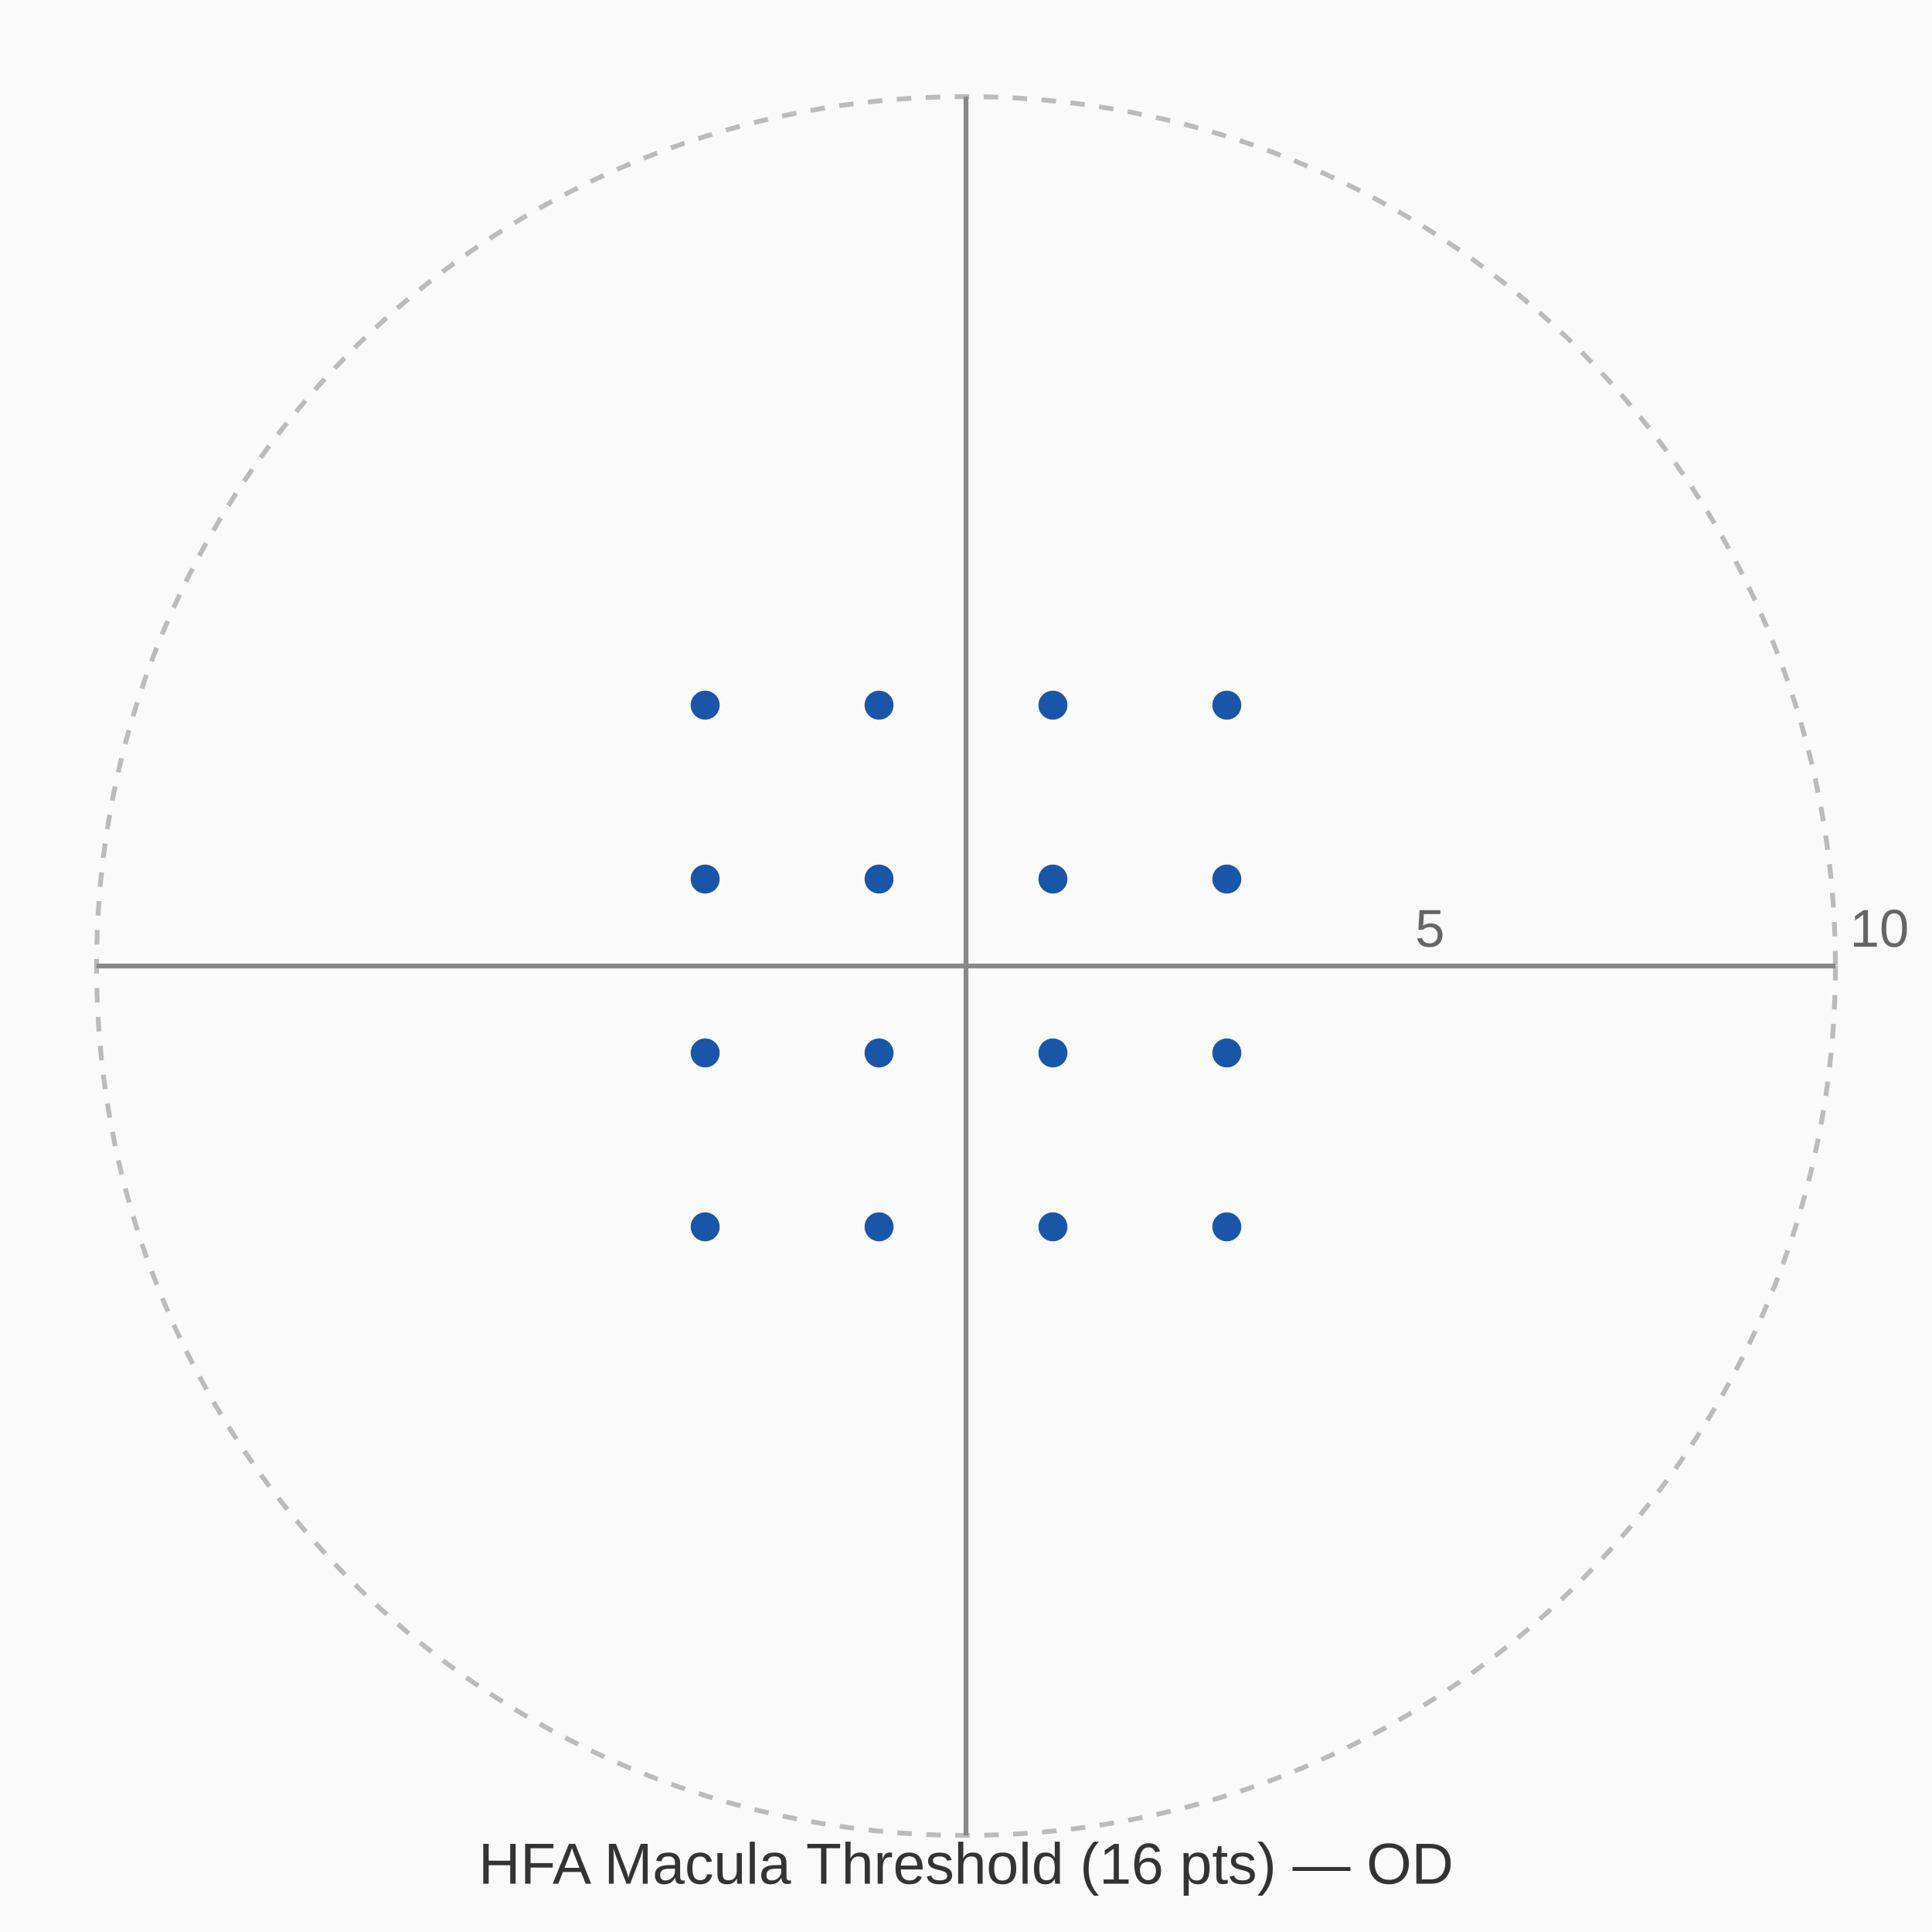
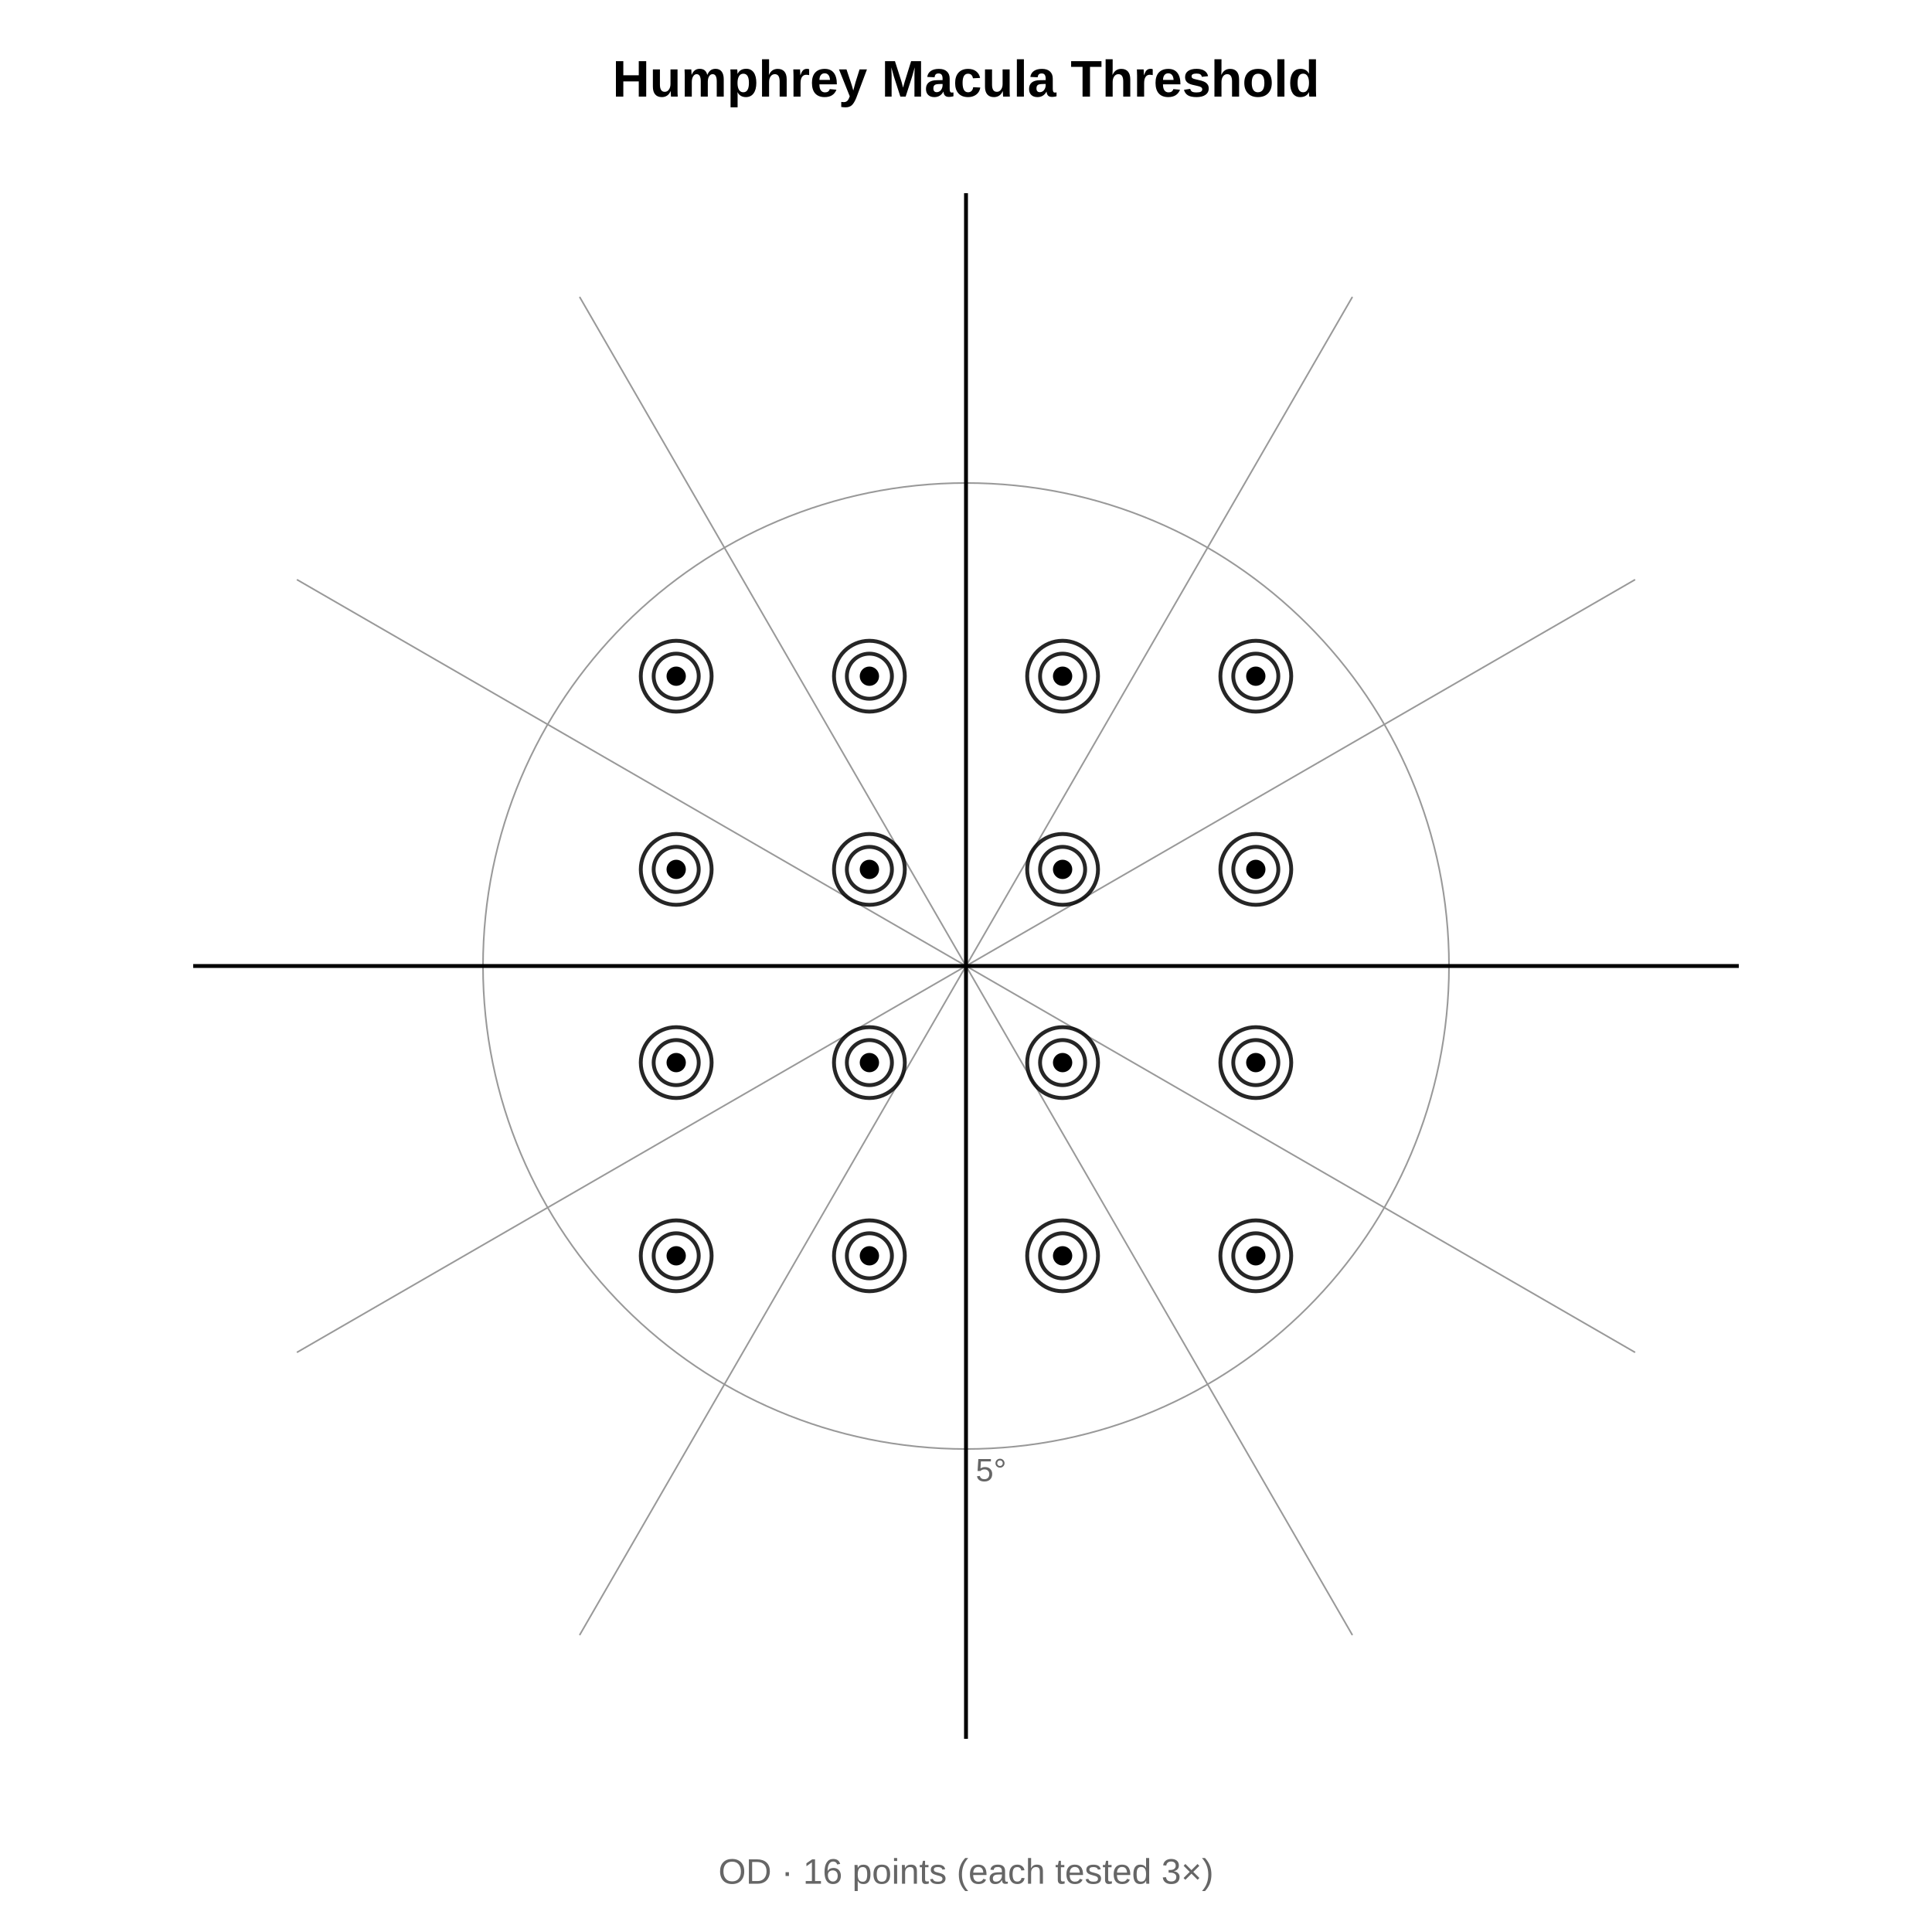
- <svg xmlns="http://www.w3.org/2000/svg" width="400" height="400" viewBox="0 0 400 400">
-   <rect width="400" height="400" fill="#fafafa" />
-   <circle cx="200" cy="200" r="180" fill="none" stroke="#bbb" stroke-width="1" stroke-dasharray="3,3" />
-   <line x1="20" y1="200" x2="380" y2="200" stroke="#888" stroke-width="1" />
-   <line x1="200" y1="20" x2="200" y2="380" stroke="#888" stroke-width="1" />
-   <text x="293" y="196" font-family="Arial" font-size="11" fill="#666">5</text>
-   <text x="383" y="196" font-family="Arial" font-size="11" fill="#666">10</text>
-   <circle cx="146" cy="254" r="3" fill="#1a56a8" />
-   <circle cx="146" cy="218" r="3" fill="#1a56a8" />
-   <circle cx="146" cy="182" r="3" fill="#1a56a8" />
-   <circle cx="146" cy="146" r="3" fill="#1a56a8" />
-   <circle cx="182" cy="254" r="3" fill="#1a56a8" />
-   <circle cx="182" cy="218" r="3" fill="#1a56a8" />
-   <circle cx="182" cy="182" r="3" fill="#1a56a8" />
-   <circle cx="182" cy="146" r="3" fill="#1a56a8" />
-   <circle cx="218" cy="254" r="3" fill="#1a56a8" />
-   <circle cx="218" cy="218" r="3" fill="#1a56a8" />
-   <circle cx="218" cy="182" r="3" fill="#1a56a8" />
-   <circle cx="218" cy="146" r="3" fill="#1a56a8" />
-   <circle cx="254" cy="254" r="3" fill="#1a56a8" />
-   <circle cx="254" cy="218" r="3" fill="#1a56a8" />
-   <circle cx="254" cy="182" r="3" fill="#1a56a8" />
-   <circle cx="254" cy="146" r="3" fill="#1a56a8" />
-   <text x="200" y="390" font-family="Arial" font-size="12" fill="#333" text-anchor="middle">HFA Macula Threshold (16 pts) — OD</text>
+ <svg xmlns="http://www.w3.org/2000/svg" width="600" height="600" viewBox="0 0 600 600">
+   <rect width="600" height="600" fill="white" />
+   <g stroke="#999" stroke-width="0.5" fill="none">
+     <circle cx="300.0" cy="300.0" r="150.0" />
+     <line x1="300.0" y1="300.0" x2="540.0" y2="300.0" />
+     <line x1="300.0" y1="300.0" x2="507.8" y2="180.0" />
+     <line x1="300.0" y1="300.0" x2="420.0" y2="92.2" />
+     <line x1="300.0" y1="300.0" x2="300.0" y2="60.0" />
+     <line x1="300.0" y1="300.0" x2="180.0" y2="92.2" />
+     <line x1="300.0" y1="300.0" x2="92.2" y2="180.0" />
+     <line x1="300.0" y1="300.0" x2="60.0" y2="300.0" />
+     <line x1="300.0" y1="300.0" x2="92.2" y2="420.0" />
+     <line x1="300.0" y1="300.0" x2="180.0" y2="507.8" />
+     <line x1="300.0" y1="300.0" x2="300.0" y2="540.0" />
+     <line x1="300.0" y1="300.0" x2="420.0" y2="507.8" />
+     <line x1="300.0" y1="300.0" x2="507.8" y2="420.0" />
+   </g>
+   <line x1="60.0" y1="300.0" x2="540.0" y2="300.0" stroke="black" stroke-width="1.2" />
+   <line x1="300.0" y1="60.0" x2="300.0" y2="540.0" stroke="black" stroke-width="1.2" />
+   <text x="303.0" y="460.0" font-family="Arial" font-size="10" fill="#666">5°</text>
+   <circle cx="210.0" cy="390.0" r="3" fill="black" />
+   <circle cx="210.0" cy="390.0" r="7" stroke="black" stroke-width="1.2" fill="none" opacity="0.85" />
+   <circle cx="210.0" cy="390.0" r="11" stroke="black" stroke-width="1.2" fill="none" opacity="0.85" />
+   <circle cx="270.0" cy="390.0" r="3" fill="black" />
+   <circle cx="270.0" cy="390.0" r="7" stroke="black" stroke-width="1.2" fill="none" opacity="0.85" />
+   <circle cx="270.0" cy="390.0" r="11" stroke="black" stroke-width="1.2" fill="none" opacity="0.85" />
+   <circle cx="330.0" cy="390.0" r="3" fill="black" />
+   <circle cx="330.0" cy="390.0" r="7" stroke="black" stroke-width="1.2" fill="none" opacity="0.85" />
+   <circle cx="330.0" cy="390.0" r="11" stroke="black" stroke-width="1.2" fill="none" opacity="0.85" />
+   <circle cx="390.0" cy="390.0" r="3" fill="black" />
+   <circle cx="390.0" cy="390.0" r="7" stroke="black" stroke-width="1.2" fill="none" opacity="0.85" />
+   <circle cx="390.0" cy="390.0" r="11" stroke="black" stroke-width="1.2" fill="none" opacity="0.85" />
+   <circle cx="210.0" cy="330.0" r="3" fill="black" />
+   <circle cx="210.0" cy="330.0" r="7" stroke="black" stroke-width="1.2" fill="none" opacity="0.85" />
+   <circle cx="210.0" cy="330.0" r="11" stroke="black" stroke-width="1.2" fill="none" opacity="0.85" />
+   <circle cx="270.0" cy="330.0" r="3" fill="black" />
+   <circle cx="270.0" cy="330.0" r="7" stroke="black" stroke-width="1.2" fill="none" opacity="0.85" />
+   <circle cx="270.0" cy="330.0" r="11" stroke="black" stroke-width="1.2" fill="none" opacity="0.85" />
+   <circle cx="330.0" cy="330.0" r="3" fill="black" />
+   <circle cx="330.0" cy="330.0" r="7" stroke="black" stroke-width="1.2" fill="none" opacity="0.85" />
+   <circle cx="330.0" cy="330.0" r="11" stroke="black" stroke-width="1.2" fill="none" opacity="0.85" />
+   <circle cx="390.0" cy="330.0" r="3" fill="black" />
+   <circle cx="390.0" cy="330.0" r="7" stroke="black" stroke-width="1.2" fill="none" opacity="0.85" />
+   <circle cx="390.0" cy="330.0" r="11" stroke="black" stroke-width="1.2" fill="none" opacity="0.85" />
+   <circle cx="210.0" cy="270.0" r="3" fill="black" />
+   <circle cx="210.0" cy="270.0" r="7" stroke="black" stroke-width="1.2" fill="none" opacity="0.85" />
+   <circle cx="210.0" cy="270.0" r="11" stroke="black" stroke-width="1.2" fill="none" opacity="0.85" />
+   <circle cx="270.0" cy="270.0" r="3" fill="black" />
+   <circle cx="270.0" cy="270.0" r="7" stroke="black" stroke-width="1.2" fill="none" opacity="0.85" />
+   <circle cx="270.0" cy="270.0" r="11" stroke="black" stroke-width="1.2" fill="none" opacity="0.85" />
+   <circle cx="330.0" cy="270.0" r="3" fill="black" />
+   <circle cx="330.0" cy="270.0" r="7" stroke="black" stroke-width="1.2" fill="none" opacity="0.85" />
+   <circle cx="330.0" cy="270.0" r="11" stroke="black" stroke-width="1.2" fill="none" opacity="0.85" />
+   <circle cx="390.0" cy="270.0" r="3" fill="black" />
+   <circle cx="390.0" cy="270.0" r="7" stroke="black" stroke-width="1.2" fill="none" opacity="0.85" />
+   <circle cx="390.0" cy="270.0" r="11" stroke="black" stroke-width="1.2" fill="none" opacity="0.85" />
+   <circle cx="210.0" cy="210.0" r="3" fill="black" />
+   <circle cx="210.0" cy="210.0" r="7" stroke="black" stroke-width="1.2" fill="none" opacity="0.85" />
+   <circle cx="210.0" cy="210.0" r="11" stroke="black" stroke-width="1.2" fill="none" opacity="0.85" />
+   <circle cx="270.0" cy="210.0" r="3" fill="black" />
+   <circle cx="270.0" cy="210.0" r="7" stroke="black" stroke-width="1.2" fill="none" opacity="0.85" />
+   <circle cx="270.0" cy="210.0" r="11" stroke="black" stroke-width="1.2" fill="none" opacity="0.85" />
+   <circle cx="330.0" cy="210.0" r="3" fill="black" />
+   <circle cx="330.0" cy="210.0" r="7" stroke="black" stroke-width="1.2" fill="none" opacity="0.85" />
+   <circle cx="330.0" cy="210.0" r="11" stroke="black" stroke-width="1.2" fill="none" opacity="0.85" />
+   <circle cx="390.0" cy="210.0" r="3" fill="black" />
+   <circle cx="390.0" cy="210.0" r="7" stroke="black" stroke-width="1.2" fill="none" opacity="0.85" />
+   <circle cx="390.0" cy="210.0" r="11" stroke="black" stroke-width="1.2" fill="none" opacity="0.85" />
+   <text x="300.0" y="30" font-family="Arial" font-size="16" font-weight="bold" text-anchor="middle">Humphrey Macula Threshold</text>
+   <text x="300.0" y="585" font-family="Arial" font-size="11" fill="#666" text-anchor="middle">OD · 16 points (each tested 3×)</text>
</svg>
